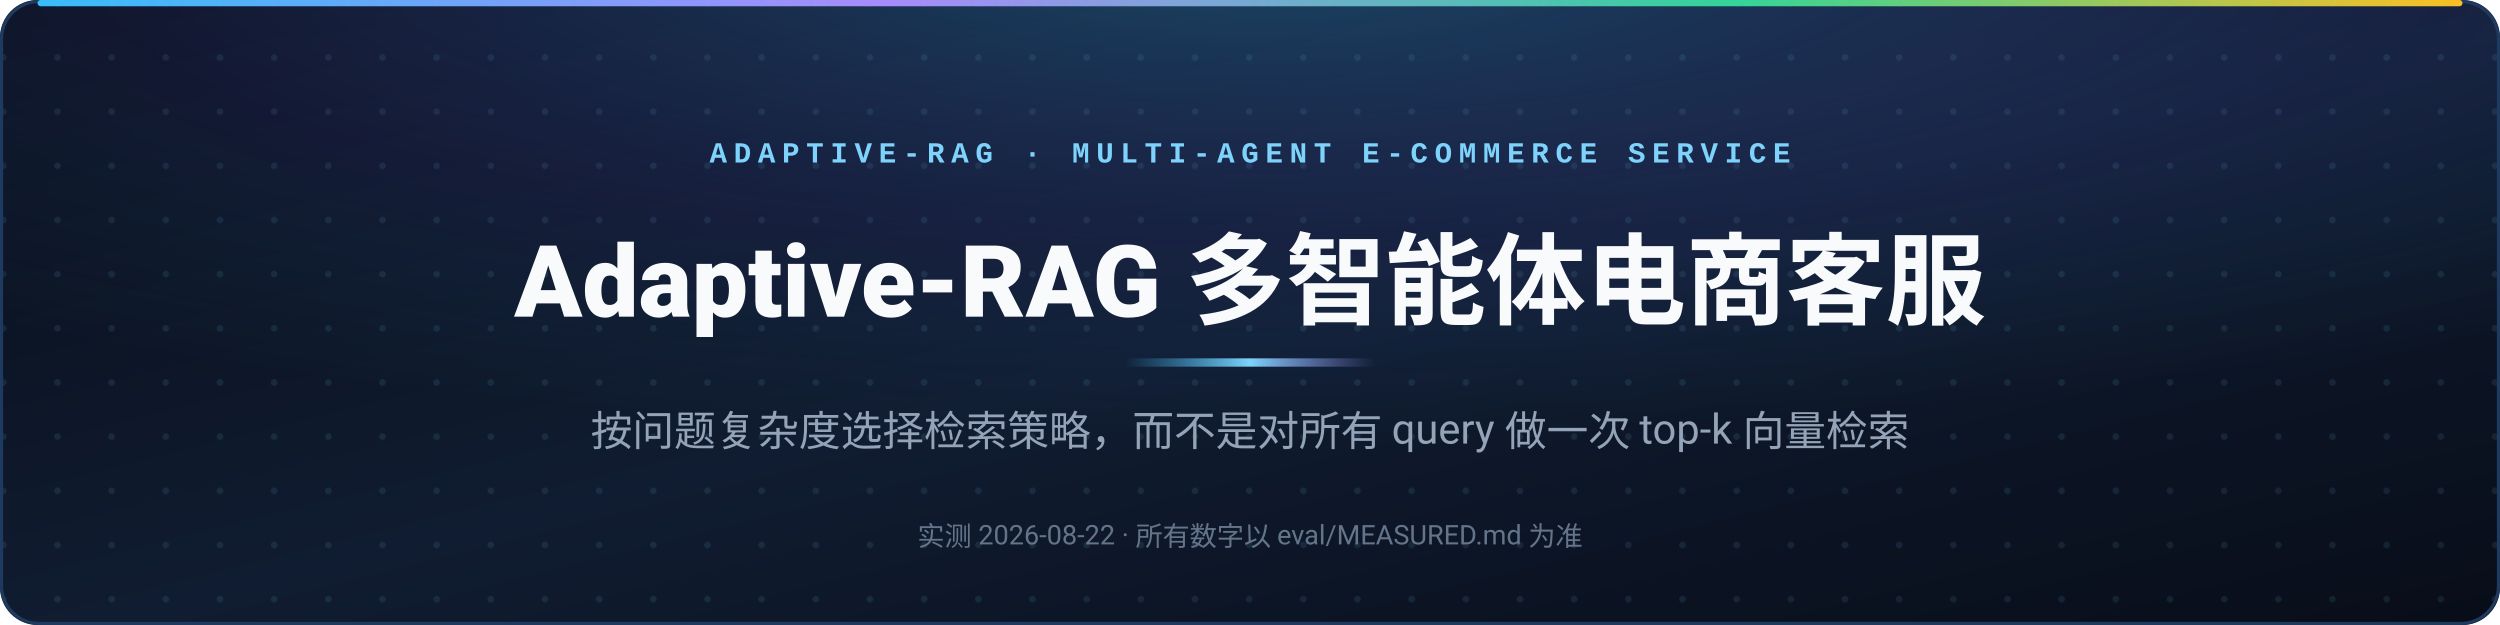
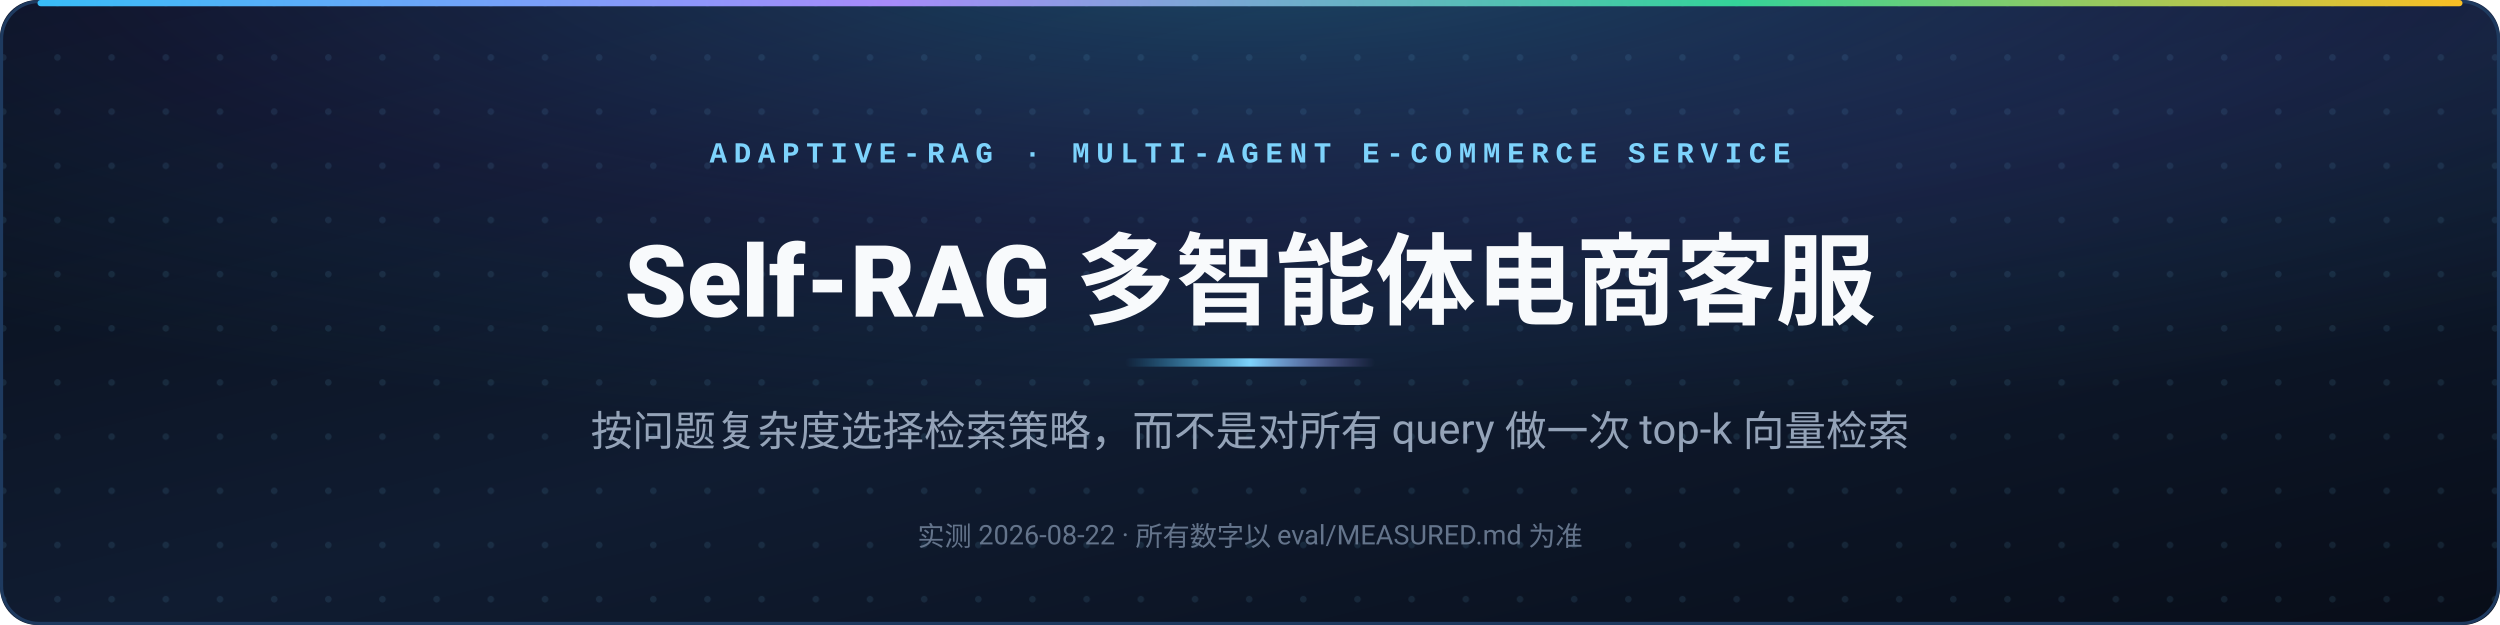
- <svg xmlns="http://www.w3.org/2000/svg" viewBox="0 0 1200 300" width="1200" height="300" role="img" aria-label="Adaptive-RAG 多智能体电商客服">
+ <svg xmlns="http://www.w3.org/2000/svg" viewBox="0 0 1200 300" width="1200" height="300" role="img" aria-label="Self-RAG 多智能体电商客服">
  <defs>
    <linearGradient id="bg" x1="0" y1="0" x2="1" y2="1">
      <stop offset="0%" stop-color="#080D18" />
      <stop offset="52%" stop-color="#101C31" />
      <stop offset="100%" stop-color="#080D18" />
    </linearGradient>
    <linearGradient id="bar" x1="0" y1="0" x2="1" y2="0">
      <stop offset="0%" stop-color="#38BDF8" />
      <stop offset="35%" stop-color="#A78BFA" />
      <stop offset="70%" stop-color="#34D399" />
      <stop offset="100%" stop-color="#FBBF24" />
    </linearGradient>
    <linearGradient id="rule" x1="0" y1="0" x2="1" y2="0">
      <stop offset="0%" stop-color="#38BDF8" stop-opacity="0" />
      <stop offset="50%" stop-color="#7DD3FC" stop-opacity="1" />
      <stop offset="100%" stop-color="#A78BFA" stop-opacity="0" />
    </linearGradient>
    <radialGradient id="glow" cx="50%" cy="-8%" r="78%">
      <stop offset="0%" stop-color="#38BDF8" stop-opacity="0.30" />
      <stop offset="60%" stop-color="#6366F1" stop-opacity="0.10" />
      <stop offset="100%" stop-color="#38BDF8" stop-opacity="0" />
    </radialGradient>
    <pattern id="dots" width="26" height="26" patternUnits="userSpaceOnUse">
      <circle cx="1.6" cy="1.6" r="1.6" fill="#7DD3FC" fill-opacity="0.10" />
    </pattern>
  </defs>
  <rect width="1200" height="300" rx="18" fill="url(#bg)" />
  <rect width="1200" height="300" rx="18" fill="url(#dots)" />
  <rect width="1200" height="300" rx="18" fill="url(#glow)" />
  <rect x="0.75" y="0.75" width="1198.5" height="298.5" rx="18" fill="none" stroke="#1E3A5F" stroke-width="1.5" />
  <rect x="18" y="0" width="1164" height="3" rx="1.5" fill="url(#bar)" />
  <text x="600" y="78" text-anchor="middle" fill="#7DD3FC" font-size="14" font-weight="600" letter-spacing="3.2" font-family="ui-monospace, SFMono-Regular, Menlo, Consolas, 'Courier New', monospace">ADAPTIVE-RAG · MULTI-AGENT E-COMMERCE SERVICE</text>
-   <text x="600" y="152" text-anchor="middle" fill="#F8FAFC" font-size="48" font-weight="800" font-family="'PingFang SC', 'Microsoft YaHei', ui-sans-serif, -apple-system, 'Segoe UI', Roboto, Arial, sans-serif">Adaptive-RAG 多智能体电商客服</text>
+   <text x="600" y="152" text-anchor="middle" fill="#F8FAFC" font-size="48" font-weight="800" font-family="'PingFang SC', 'Microsoft YaHei', ui-sans-serif, -apple-system, 'Segoe UI', Roboto, Arial, sans-serif">Self-RAG 多智能体电商客服</text>
  <rect x="540" y="172" width="120" height="4" rx="2" fill="url(#rule)" />
  <text x="600" y="214" text-anchor="middle" fill="#94A3B8" font-size="20" font-family="'PingFang SC', 'Microsoft YaHei', ui-sans-serif, -apple-system, 'Segoe UI', Roboto, Arial, sans-serif">按问题复杂度选择检索策略，而不是对所有 query 做一次 top-k 向量检索</text>
  <text x="600" y="262" text-anchor="middle" fill="#64748B" font-size="13" font-family="'PingFang SC', 'Microsoft YaHei', ui-sans-serif, -apple-system, 'Segoe UI', Roboto, Arial, sans-serif">实测 2026-08-22 · 所有数字以 eval/MEASURED.md 为准</text>
</svg>
